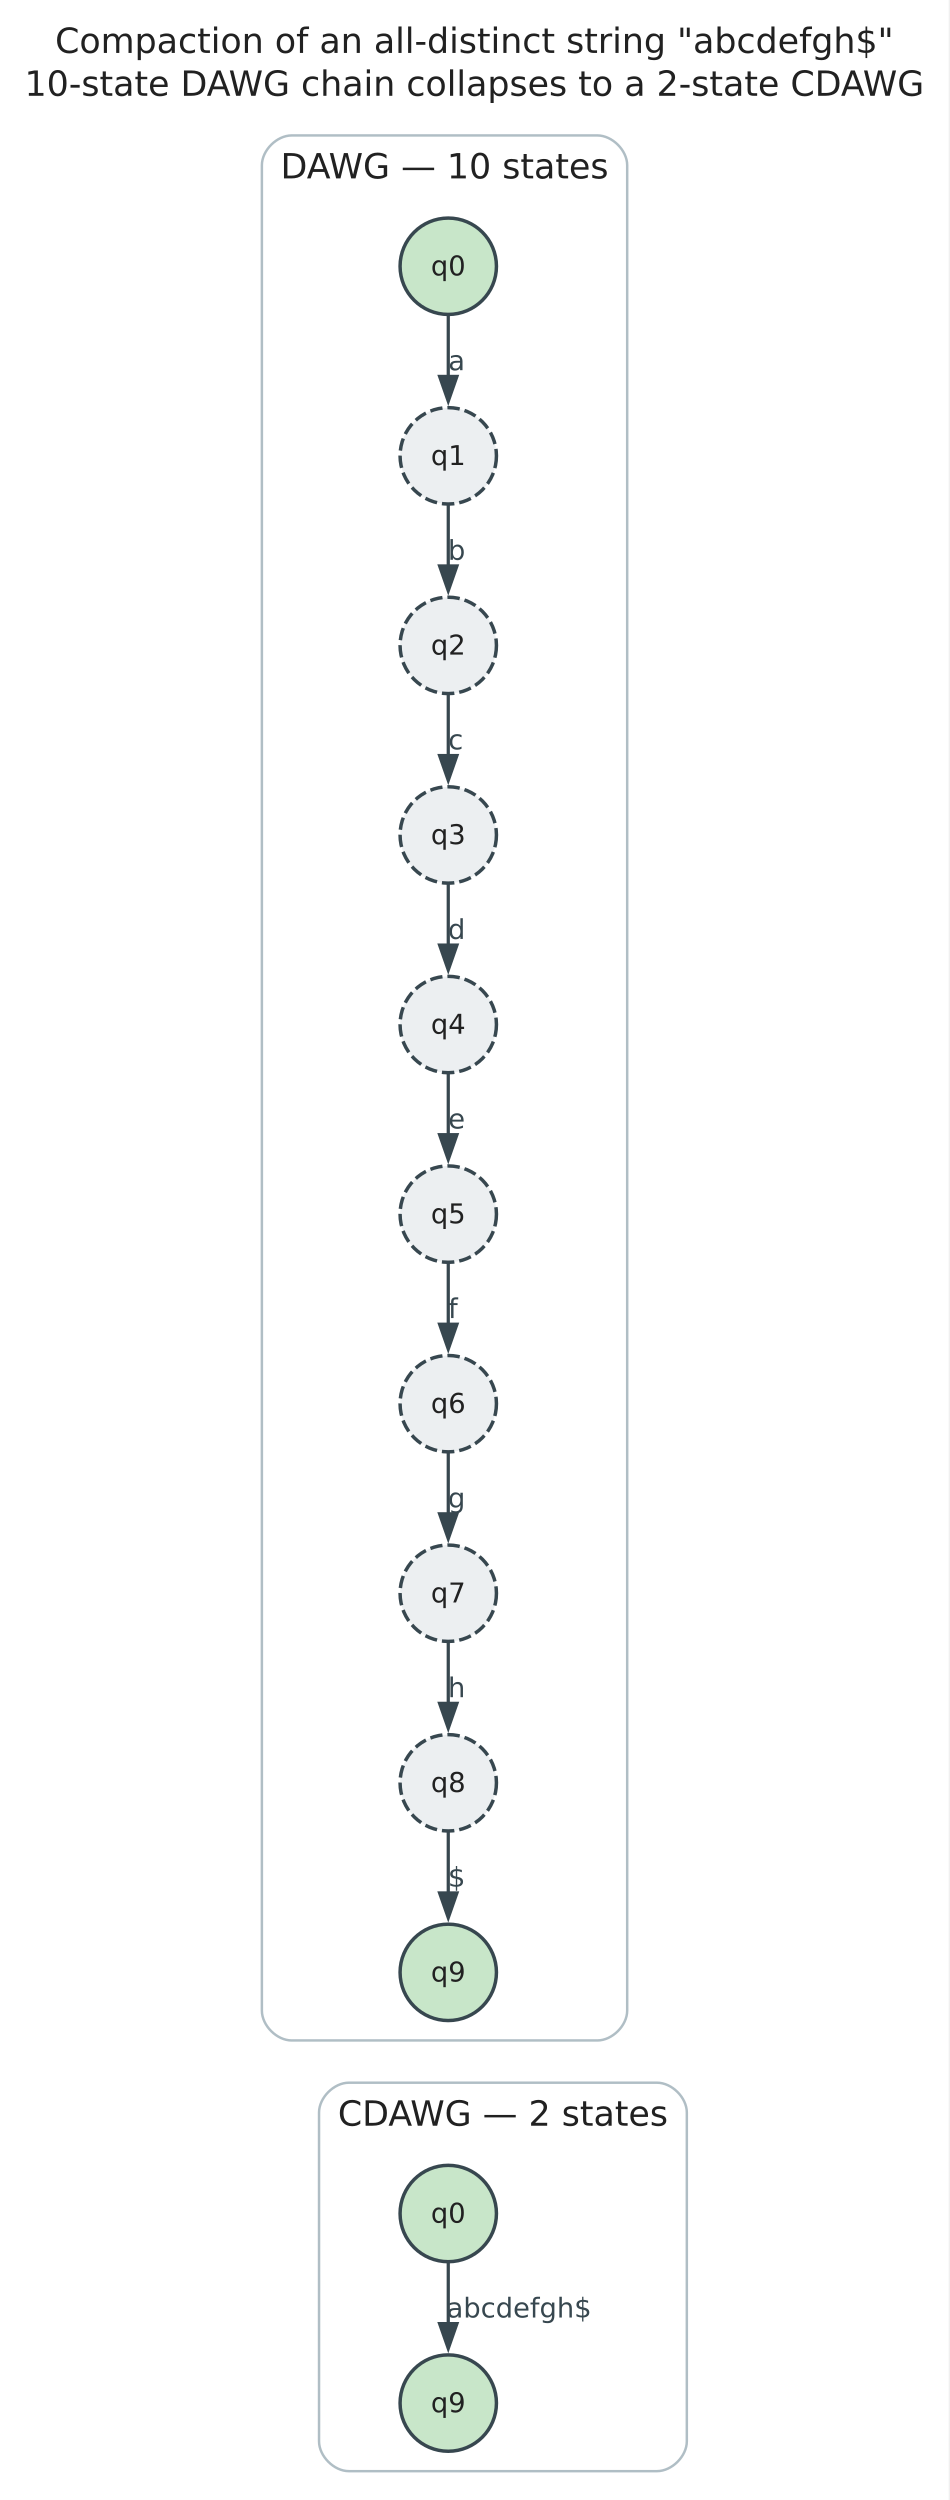
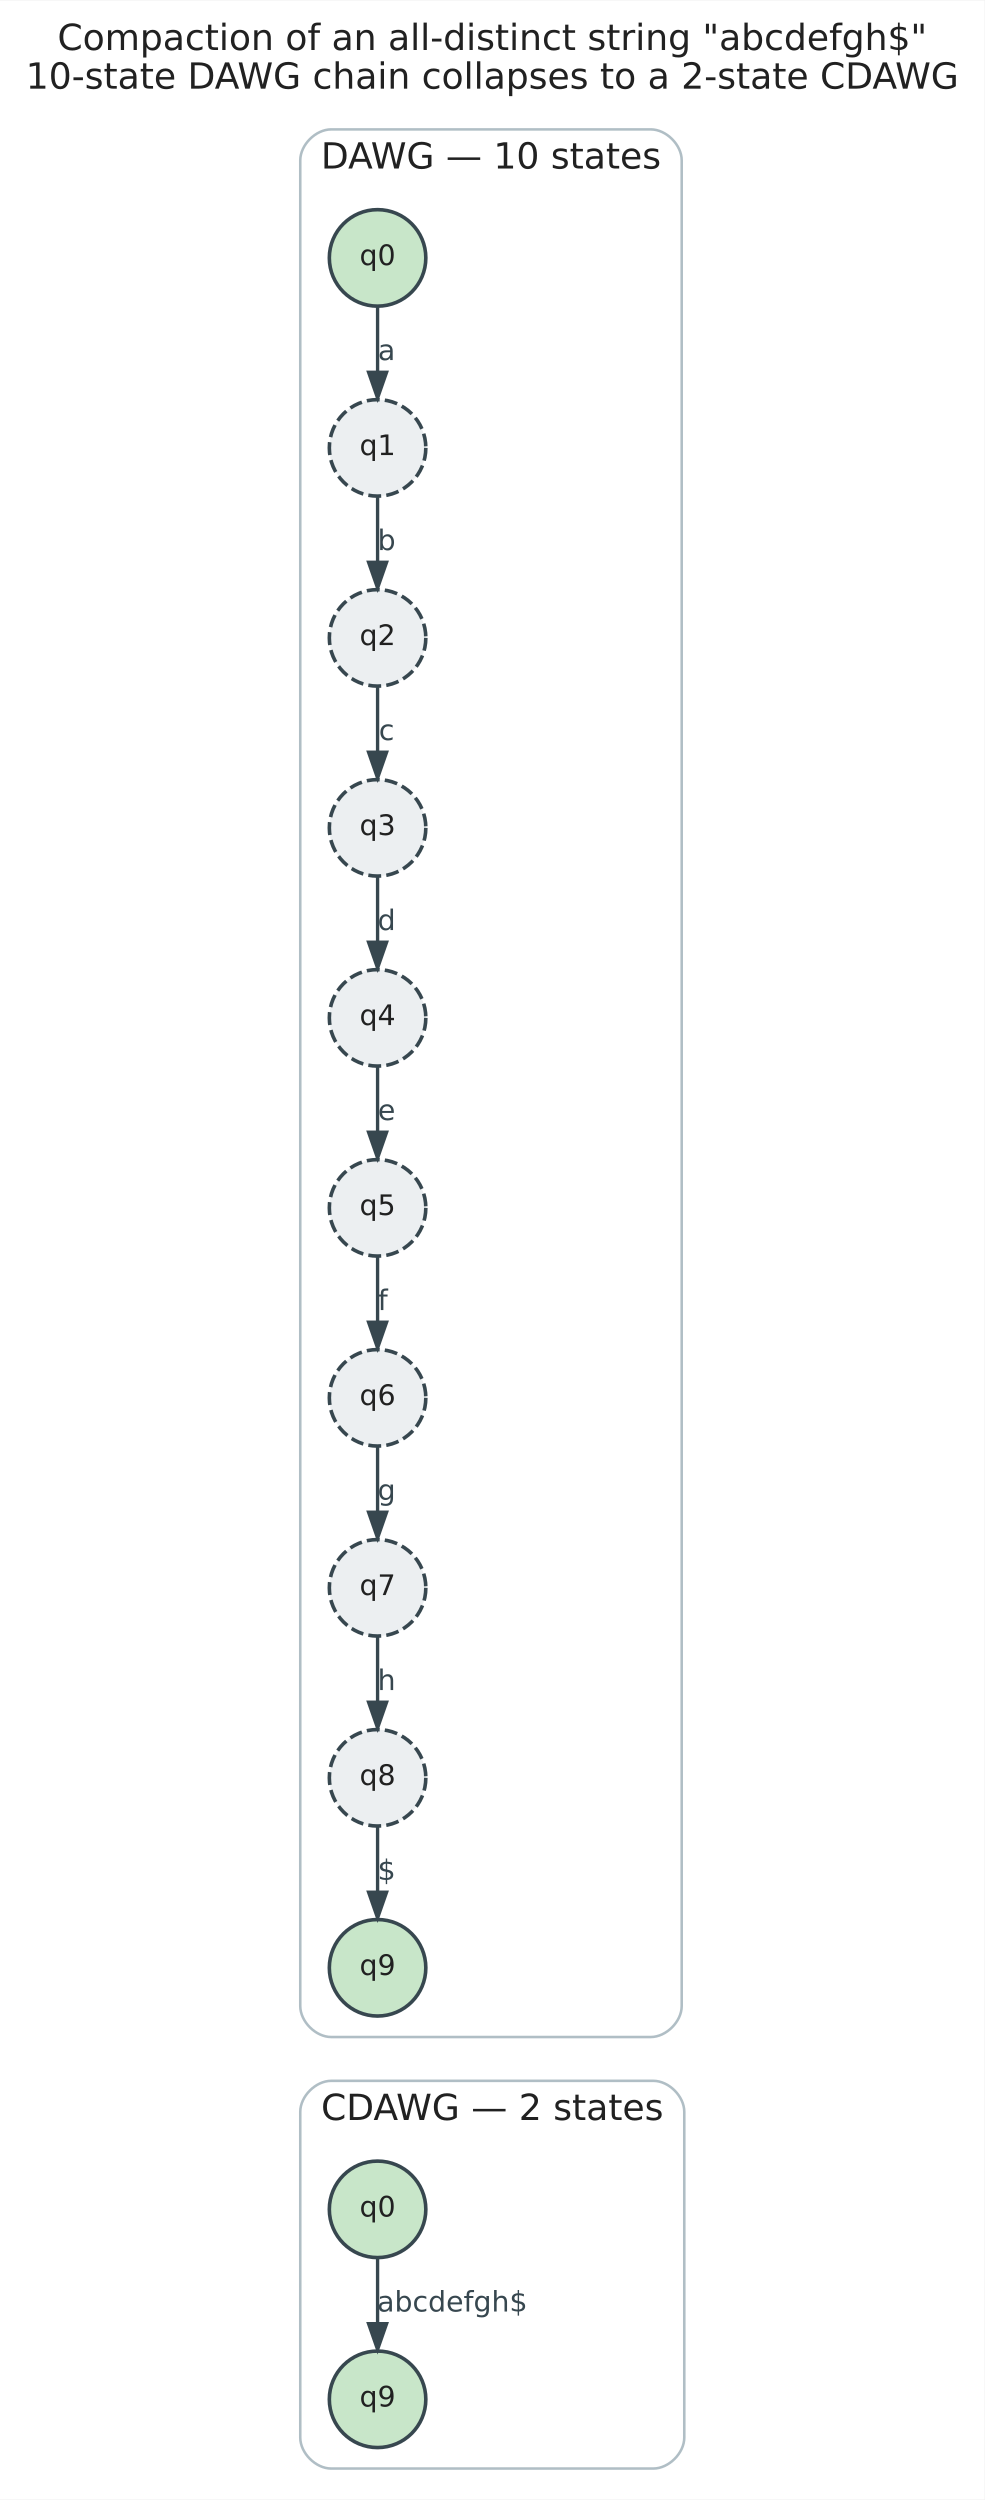
- <svg xmlns="http://www.w3.org/2000/svg" width="382pt" height="1006pt" viewBox="0.00 0.00 382.00 1006.00">
-   <g id="graph0" class="graph" transform="scale(1 1) rotate(0) translate(4 1002.39)">
-     <polygon fill="#ffffff" stroke="none" points="-4,4 -4,-1002.39 377.75,-1002.39 377.75,4 -4,4" />
-     <text xml:space="preserve" text-anchor="middle" x="186.88" y="-981.09" font-family="DejaVu Sans" font-size="14.00" fill="#212121">Compaction of an all-distinct string "abcdefgh$"</text>
-     <text xml:space="preserve" text-anchor="middle" x="186.88" y="-963.84" font-family="DejaVu Sans" font-size="14.00" fill="#212121">10-state DAWG chain collapses to a 2-state CDAWG</text>
+ <svg xmlns="http://www.w3.org/2000/svg" width="382pt" height="970pt" viewBox="0.00 0.00 382.00 969.59">
+   <g id="graph0" class="graph" transform="scale(1 1) rotate(0) translate(4 965.59)">
+     <polygon fill="#ffffff" stroke="transparent" points="-4,4 -4,-965.59 378,-965.59 378,4 -4,4" />
+     <text text-anchor="middle" x="187" y="-946.39" font-family="DejaVu Sans" font-size="14.00" fill="#212121">Compaction of an all-distinct string "abcdefgh$"</text>
+     <text text-anchor="middle" x="187" y="-931.39" font-family="DejaVu Sans" font-size="14.00" fill="#212121">10-state DAWG chain collapses to a 2-state CDAWG</text>
    <g id="clust1" class="cluster">
-       <path fill="#ffffff" stroke="#b0bec5" d="M113.38,-181.31C113.38,-181.31 236.38,-181.31 236.38,-181.31 242.38,-181.31 248.38,-187.31 248.38,-193.31 248.38,-193.31 248.38,-935.89 248.38,-935.89 248.38,-941.89 242.38,-947.89 236.38,-947.89 236.38,-947.89 113.38,-947.89 113.38,-947.89 107.38,-947.89 101.38,-941.89 101.38,-935.89 101.38,-935.89 101.38,-193.31 101.38,-193.31 101.38,-187.31 107.38,-181.31 113.38,-181.31" />
-       <text xml:space="preserve" text-anchor="middle" x="174.88" y="-930.59" font-family="DejaVu Sans" font-size="14.00" fill="#212121">DAWG — 10 states</text>
+       <path fill="#ffffff" stroke="#b0bec5" d="M124.5,-175.43C124.5,-175.43 248.5,-175.43 248.5,-175.43 254.5,-175.43 260.5,-181.43 260.5,-187.43 260.5,-187.43 260.5,-903.59 260.5,-903.59 260.5,-909.59 254.5,-915.59 248.5,-915.59 248.5,-915.59 124.5,-915.59 124.5,-915.59 118.5,-915.59 112.5,-909.59 112.5,-903.59 112.5,-903.59 112.5,-187.43 112.5,-187.43 112.5,-181.43 118.5,-175.43 124.5,-175.43" />
+       <text text-anchor="middle" x="186.5" y="-900.39" font-family="DejaVu Sans" font-size="14.00" fill="#212121">DAWG — 10 states</text>
    </g>
    <g id="clust2" class="cluster">
-       <path fill="#ffffff" stroke="#b0bec5" d="M136.38,-8C136.38,-8 260.38,-8 260.38,-8 266.38,-8 272.38,-14 272.38,-20 272.38,-20 272.38,-152.31 272.38,-152.31 272.38,-158.31 266.38,-164.31 260.38,-164.31 260.38,-164.31 136.38,-164.31 136.38,-164.31 130.38,-164.31 124.38,-158.31 124.38,-152.31 124.38,-152.31 124.38,-20 124.38,-20 124.38,-14 130.38,-8 136.38,-8" />
-       <text xml:space="preserve" text-anchor="middle" x="198.38" y="-147.01" font-family="DejaVu Sans" font-size="14.00" fill="#212121">CDAWG — 2 states</text>
+       <path fill="#ffffff" stroke="#b0bec5" d="M124.5,-8C124.5,-8 249.5,-8 249.5,-8 255.5,-8 261.5,-14 261.5,-20 261.5,-20 261.5,-146.43 261.5,-146.43 261.5,-152.43 255.5,-158.43 249.5,-158.43 249.5,-158.43 124.5,-158.43 124.5,-158.43 118.5,-158.43 112.5,-152.43 112.5,-146.43 112.5,-146.43 112.5,-20 112.5,-20 112.5,-14 118.5,-8 124.5,-8" />
+       <text text-anchor="middle" x="187" y="-143.23" font-family="DejaVu Sans" font-size="14.00" fill="#212121">CDAWG — 2 states</text>
    </g>
    <g id="node1" class="node">
-       <ellipse fill="#c8e6c9" stroke="#37474f" stroke-width="1.4" cx="176.38" cy="-895.25" rx="19.39" ry="19.39" />
-       <text xml:space="preserve" text-anchor="middle" x="176.38" y="-891.55" font-family="DejaVu Sans" font-size="11.00" fill="#212121">q0</text>
+       <ellipse fill="#c8e6c9" stroke="#37474f" stroke-width="1.4" cx="142.5" cy="-865.73" rx="18.72" ry="18.72" />
+       <text text-anchor="middle" x="142.5" y="-862.93" font-family="DejaVu Sans" font-size="11.00" fill="#212121">q0</text>
    </g>
    <g id="node2" class="node">
-       <ellipse fill="#eceff1" stroke="#37474f" stroke-width="1.4" stroke-dasharray="5,2" cx="176.38" cy="-818.96" rx="19.39" ry="19.39" />
-       <text xml:space="preserve" text-anchor="middle" x="176.38" y="-815.26" font-family="DejaVu Sans" font-size="11.00" fill="#212121">q1</text>
+       <ellipse fill="#eceff1" stroke="#37474f" stroke-width="1.4" stroke-dasharray="5,2" cx="142.5" cy="-792.02" rx="18.72" ry="18.72" />
+       <text text-anchor="middle" x="142.5" y="-789.22" font-family="DejaVu Sans" font-size="11.00" fill="#212121">q1</text>
    </g>
    <g id="edge1" class="edge">
-       <path fill="none" stroke="#37474f" stroke-width="1.3" d="M176.38,-875.5C176.38,-867.99 176.38,-859.14 176.38,-850.74" />
-       <polygon fill="#37474f" stroke="#37474f" stroke-width="1.3" points="179.88,-850.93 176.38,-840.93 172.88,-850.93 179.88,-850.93" />
-       <text xml:space="preserve" text-anchor="middle" x="179.75" y="-853.41" font-family="DejaVu Sans" font-size="11.00" fill="#37474f">a</text>
+       <path fill="none" stroke="#37474f" stroke-width="1.3" d="M142.5,-846.64C142.5,-839.05 142.5,-830.05 142.5,-821.6" />
+       <polygon fill="#37474f" stroke="#37474f" stroke-width="1.3" points="146,-821.36 142.5,-811.36 139,-821.36 146,-821.36" />
+       <text text-anchor="middle" x="146" y="-826.08" font-family="DejaVu Sans" font-size="11.00" fill="#37474f">a</text>
    </g>
    <g id="node3" class="node">
-       <ellipse fill="#eceff1" stroke="#37474f" stroke-width="1.4" stroke-dasharray="5,2" cx="176.38" cy="-742.68" rx="19.39" ry="19.39" />
-       <text xml:space="preserve" text-anchor="middle" x="176.38" y="-738.98" font-family="DejaVu Sans" font-size="11.00" fill="#212121">q2</text>
+       <ellipse fill="#eceff1" stroke="#37474f" stroke-width="1.4" stroke-dasharray="5,2" cx="142.5" cy="-718.3" rx="18.72" ry="18.72" />
+       <text text-anchor="middle" x="142.5" y="-715.5" font-family="DejaVu Sans" font-size="11.00" fill="#212121">q2</text>
    </g>
    <g id="edge2" class="edge">
-       <path fill="none" stroke="#37474f" stroke-width="1.3" d="M176.38,-799.22C176.38,-791.71 176.38,-782.86 176.38,-774.46" />
-       <polygon fill="#37474f" stroke="#37474f" stroke-width="1.3" points="179.88,-774.65 176.38,-764.65 172.88,-774.65 179.88,-774.65" />
-       <text xml:space="preserve" text-anchor="middle" x="179.75" y="-777.12" font-family="DejaVu Sans" font-size="11.00" fill="#37474f">b</text>
+       <path fill="none" stroke="#37474f" stroke-width="1.3" d="M142.5,-772.92C142.5,-765.34 142.5,-756.33 142.5,-747.89" />
+       <polygon fill="#37474f" stroke="#37474f" stroke-width="1.3" points="146,-747.64 142.5,-737.64 139,-747.64 146,-747.64" />
+       <text text-anchor="middle" x="146" y="-752.36" font-family="DejaVu Sans" font-size="11.00" fill="#37474f">b</text>
    </g>
    <g id="node4" class="node">
-       <ellipse fill="#eceff1" stroke="#37474f" stroke-width="1.4" stroke-dasharray="5,2" cx="176.38" cy="-666.4" rx="19.39" ry="19.39" />
-       <text xml:space="preserve" text-anchor="middle" x="176.38" y="-662.7" font-family="DejaVu Sans" font-size="11.00" fill="#212121">q3</text>
+       <ellipse fill="#eceff1" stroke="#37474f" stroke-width="1.4" stroke-dasharray="5,2" cx="142.5" cy="-644.59" rx="18.72" ry="18.72" />
+       <text text-anchor="middle" x="142.5" y="-641.79" font-family="DejaVu Sans" font-size="11.00" fill="#212121">q3</text>
    </g>
    <g id="edge3" class="edge">
-       <path fill="none" stroke="#37474f" stroke-width="1.3" d="M176.38,-722.94C176.38,-715.43 176.38,-706.58 176.38,-698.18" />
-       <polygon fill="#37474f" stroke="#37474f" stroke-width="1.3" points="179.88,-698.36 176.38,-688.36 172.88,-698.36 179.88,-698.36" />
-       <text xml:space="preserve" text-anchor="middle" x="179.38" y="-700.84" font-family="DejaVu Sans" font-size="11.00" fill="#37474f">c</text>
+       <path fill="none" stroke="#37474f" stroke-width="1.3" d="M142.5,-699.2C142.5,-691.62 142.5,-682.61 142.5,-674.17" />
+       <polygon fill="#37474f" stroke="#37474f" stroke-width="1.3" points="146,-673.93 142.5,-663.93 139,-673.93 146,-673.93" />
+       <text text-anchor="middle" x="146" y="-678.64" font-family="DejaVu Sans" font-size="11.00" fill="#37474f">c</text>
    </g>
    <g id="node5" class="node">
-       <ellipse fill="#eceff1" stroke="#37474f" stroke-width="1.4" stroke-dasharray="5,2" cx="176.38" cy="-590.12" rx="19.39" ry="19.39" />
-       <text xml:space="preserve" text-anchor="middle" x="176.38" y="-586.42" font-family="DejaVu Sans" font-size="11.00" fill="#212121">q4</text>
+       <ellipse fill="#eceff1" stroke="#37474f" stroke-width="1.4" stroke-dasharray="5,2" cx="142.5" cy="-570.87" rx="18.72" ry="18.72" />
+       <text text-anchor="middle" x="142.5" y="-568.07" font-family="DejaVu Sans" font-size="11.00" fill="#212121">q4</text>
    </g>
    <g id="edge4" class="edge">
-       <path fill="none" stroke="#37474f" stroke-width="1.3" d="M176.38,-646.65C176.38,-639.15 176.38,-630.3 176.38,-621.9" />
-       <polygon fill="#37474f" stroke="#37474f" stroke-width="1.3" points="179.88,-622.08 176.38,-612.08 172.88,-622.08 179.88,-622.08" />
-       <text xml:space="preserve" text-anchor="middle" x="179.75" y="-624.56" font-family="DejaVu Sans" font-size="11.00" fill="#37474f">d</text>
+       <path fill="none" stroke="#37474f" stroke-width="1.3" d="M142.5,-625.49C142.5,-617.9 142.5,-608.9 142.5,-600.46" />
+       <polygon fill="#37474f" stroke="#37474f" stroke-width="1.3" points="146,-600.21 142.5,-590.21 139,-600.21 146,-600.21" />
+       <text text-anchor="middle" x="146" y="-604.93" font-family="DejaVu Sans" font-size="11.00" fill="#37474f">d</text>
    </g>
    <g id="node6" class="node">
-       <ellipse fill="#eceff1" stroke="#37474f" stroke-width="1.4" stroke-dasharray="5,2" cx="176.38" cy="-513.83" rx="19.39" ry="19.39" />
-       <text xml:space="preserve" text-anchor="middle" x="176.38" y="-510.13" font-family="DejaVu Sans" font-size="11.00" fill="#212121">q5</text>
+       <ellipse fill="#eceff1" stroke="#37474f" stroke-width="1.4" stroke-dasharray="5,2" cx="142.5" cy="-497.15" rx="18.72" ry="18.72" />
+       <text text-anchor="middle" x="142.5" y="-494.35" font-family="DejaVu Sans" font-size="11.00" fill="#212121">q5</text>
    </g>
    <g id="edge5" class="edge">
-       <path fill="none" stroke="#37474f" stroke-width="1.3" d="M176.38,-570.37C176.38,-562.86 176.38,-554.01 176.38,-545.61" />
-       <polygon fill="#37474f" stroke="#37474f" stroke-width="1.3" points="179.88,-545.8 176.38,-535.8 172.88,-545.8 179.88,-545.8" />
-       <text xml:space="preserve" text-anchor="middle" x="179.75" y="-548.28" font-family="DejaVu Sans" font-size="11.00" fill="#37474f">e</text>
+       <path fill="none" stroke="#37474f" stroke-width="1.3" d="M142.5,-551.77C142.5,-544.19 142.5,-535.18 142.5,-526.74" />
+       <polygon fill="#37474f" stroke="#37474f" stroke-width="1.3" points="146,-526.49 142.5,-516.49 139,-526.49 146,-526.49" />
+       <text text-anchor="middle" x="146" y="-531.21" font-family="DejaVu Sans" font-size="11.00" fill="#37474f">e</text>
    </g>
    <g id="node7" class="node">
-       <ellipse fill="#eceff1" stroke="#37474f" stroke-width="1.4" stroke-dasharray="5,2" cx="176.38" cy="-437.55" rx="19.39" ry="19.39" />
-       <text xml:space="preserve" text-anchor="middle" x="176.38" y="-433.85" font-family="DejaVu Sans" font-size="11.00" fill="#212121">q6</text>
+       <ellipse fill="#eceff1" stroke="#37474f" stroke-width="1.4" stroke-dasharray="5,2" cx="142.5" cy="-423.44" rx="18.72" ry="18.72" />
+       <text text-anchor="middle" x="142.5" y="-420.64" font-family="DejaVu Sans" font-size="11.00" fill="#212121">q6</text>
    </g>
    <g id="edge6" class="edge">
-       <path fill="none" stroke="#37474f" stroke-width="1.3" d="M176.38,-494.09C176.38,-486.58 176.38,-477.73 176.38,-469.33" />
-       <polygon fill="#37474f" stroke="#37474f" stroke-width="1.3" points="179.88,-469.52 176.38,-459.52 172.88,-469.52 179.88,-469.52" />
-       <text xml:space="preserve" text-anchor="middle" x="178.25" y="-471.99" font-family="DejaVu Sans" font-size="11.00" fill="#37474f">f</text>
+       <path fill="none" stroke="#37474f" stroke-width="1.3" d="M142.5,-478.06C142.5,-470.47 142.5,-461.47 142.5,-453.02" />
+       <polygon fill="#37474f" stroke="#37474f" stroke-width="1.3" points="146,-452.78 142.5,-442.78 139,-452.78 146,-452.78" />
+       <text text-anchor="middle" x="144.5" y="-457.5" font-family="DejaVu Sans" font-size="11.00" fill="#37474f">f</text>
    </g>
    <g id="node8" class="node">
-       <ellipse fill="#eceff1" stroke="#37474f" stroke-width="1.4" stroke-dasharray="5,2" cx="176.38" cy="-361.27" rx="19.39" ry="19.39" />
-       <text xml:space="preserve" text-anchor="middle" x="176.38" y="-357.57" font-family="DejaVu Sans" font-size="11.00" fill="#212121">q7</text>
+       <ellipse fill="#eceff1" stroke="#37474f" stroke-width="1.4" stroke-dasharray="5,2" cx="142.5" cy="-349.72" rx="18.72" ry="18.72" />
+       <text text-anchor="middle" x="142.5" y="-346.92" font-family="DejaVu Sans" font-size="11.00" fill="#212121">q7</text>
    </g>
    <g id="edge7" class="edge">
-       <path fill="none" stroke="#37474f" stroke-width="1.3" d="M176.38,-417.81C176.38,-410.3 176.38,-401.45 176.38,-393.05" />
-       <polygon fill="#37474f" stroke="#37474f" stroke-width="1.3" points="179.88,-393.23 176.38,-383.23 172.88,-393.23 179.88,-393.23" />
-       <text xml:space="preserve" text-anchor="middle" x="179.75" y="-395.71" font-family="DejaVu Sans" font-size="11.00" fill="#37474f">g</text>
+       <path fill="none" stroke="#37474f" stroke-width="1.3" d="M142.5,-404.34C142.5,-396.76 142.5,-387.75 142.5,-379.31" />
+       <polygon fill="#37474f" stroke="#37474f" stroke-width="1.3" points="146,-379.06 142.5,-369.06 139,-379.06 146,-379.06" />
+       <text text-anchor="middle" x="146" y="-383.78" font-family="DejaVu Sans" font-size="11.00" fill="#37474f">g</text>
    </g>
    <g id="node9" class="node">
-       <ellipse fill="#eceff1" stroke="#37474f" stroke-width="1.4" stroke-dasharray="5,2" cx="176.38" cy="-284.99" rx="19.39" ry="19.39" />
-       <text xml:space="preserve" text-anchor="middle" x="176.38" y="-281.29" font-family="DejaVu Sans" font-size="11.00" fill="#212121">q8</text>
+       <ellipse fill="#eceff1" stroke="#37474f" stroke-width="1.4" stroke-dasharray="5,2" cx="142.5" cy="-276.01" rx="18.72" ry="18.72" />
+       <text text-anchor="middle" x="142.5" y="-273.21" font-family="DejaVu Sans" font-size="11.00" fill="#212121">q8</text>
    </g>
    <g id="edge8" class="edge">
-       <path fill="none" stroke="#37474f" stroke-width="1.3" d="M176.38,-341.53C176.38,-334.02 176.38,-325.17 176.38,-316.77" />
-       <polygon fill="#37474f" stroke="#37474f" stroke-width="1.3" points="179.88,-316.95 176.38,-306.95 172.88,-316.95 179.88,-316.95" />
-       <text xml:space="preserve" text-anchor="middle" x="179.75" y="-319.43" font-family="DejaVu Sans" font-size="11.00" fill="#37474f">h</text>
+       <path fill="none" stroke="#37474f" stroke-width="1.3" d="M142.5,-330.63C142.5,-323.04 142.5,-314.03 142.5,-305.59" />
+       <polygon fill="#37474f" stroke="#37474f" stroke-width="1.3" points="146,-305.35 142.5,-295.35 139,-305.35 146,-305.35" />
+       <text text-anchor="middle" x="146" y="-310.06" font-family="DejaVu Sans" font-size="11.00" fill="#37474f">h</text>
    </g>
    <g id="node10" class="node">
-       <ellipse fill="#c8e6c9" stroke="#37474f" stroke-width="1.4" cx="176.38" cy="-208.71" rx="19.39" ry="19.39" />
-       <text xml:space="preserve" text-anchor="middle" x="176.38" y="-205.01" font-family="DejaVu Sans" font-size="11.00" fill="#212121">q9</text>
+       <ellipse fill="#c8e6c9" stroke="#37474f" stroke-width="1.4" cx="142.5" cy="-202.29" rx="18.72" ry="18.72" />
+       <text text-anchor="middle" x="142.5" y="-199.49" font-family="DejaVu Sans" font-size="11.00" fill="#212121">q9</text>
    </g>
    <g id="edge9" class="edge">
-       <path fill="none" stroke="#37474f" stroke-width="1.3" d="M176.38,-265.24C176.38,-257.74 176.38,-248.89 176.38,-240.48" />
-       <polygon fill="#37474f" stroke="#37474f" stroke-width="1.3" points="179.88,-240.67 176.38,-230.67 172.88,-240.67 179.88,-240.67" />
-       <text xml:space="preserve" text-anchor="middle" x="179.75" y="-243.15" font-family="DejaVu Sans" font-size="11.00" fill="#37474f">$</text>
+       <path fill="none" stroke="#37474f" stroke-width="1.3" d="M142.5,-256.91C142.5,-249.32 142.5,-240.32 142.5,-231.88" />
+       <polygon fill="#37474f" stroke="#37474f" stroke-width="1.3" points="146,-231.63 142.5,-221.63 139,-231.63 146,-231.63" />
+       <text text-anchor="middle" x="146" y="-236.35" font-family="DejaVu Sans" font-size="11.00" fill="#37474f">$</text>
    </g>
    <g id="node11" class="node">
-       <ellipse fill="#c8e6c9" stroke="#37474f" stroke-width="1.4" cx="176.38" cy="-111.67" rx="19.39" ry="19.39" />
-       <text xml:space="preserve" text-anchor="middle" x="176.38" y="-107.97" font-family="DejaVu Sans" font-size="11.00" fill="#212121">q0</text>
+       <ellipse fill="#c8e6c9" stroke="#37474f" stroke-width="1.4" cx="142.5" cy="-108.57" rx="18.72" ry="18.72" />
+       <text text-anchor="middle" x="142.5" y="-105.77" font-family="DejaVu Sans" font-size="11.00" fill="#212121">q0</text>
    </g>
    <g id="node12" class="node">
-       <ellipse fill="#c8e6c9" stroke="#37474f" stroke-width="1.4" cx="176.38" cy="-35.39" rx="19.39" ry="19.39" />
-       <text xml:space="preserve" text-anchor="middle" x="176.38" y="-31.69" font-family="DejaVu Sans" font-size="11.00" fill="#212121">q9</text>
+       <ellipse fill="#c8e6c9" stroke="#37474f" stroke-width="1.4" cx="142.5" cy="-34.86" rx="18.72" ry="18.72" />
+       <text text-anchor="middle" x="142.5" y="-32.06" font-family="DejaVu Sans" font-size="11.00" fill="#212121">q9</text>
    </g>
    <g id="edge10" class="edge">
-       <path fill="none" stroke="#37474f" stroke-width="1.3" d="M176.38,-91.93C176.38,-84.42 176.38,-75.57 176.38,-67.17" />
-       <polygon fill="#37474f" stroke="#37474f" stroke-width="1.3" points="179.88,-67.36 176.38,-57.36 172.88,-67.36 179.88,-67.36" />
-       <text xml:space="preserve" text-anchor="middle" x="204.88" y="-69.83" font-family="DejaVu Sans" font-size="11.00" fill="#37474f">abcdefgh$</text>
+       <path fill="none" stroke="#37474f" stroke-width="1.3" d="M142.5,-89.48C142.5,-81.89 142.5,-72.89 142.5,-64.44" />
+       <polygon fill="#37474f" stroke="#37474f" stroke-width="1.3" points="146,-64.2 142.5,-54.2 139,-64.2 146,-64.2" />
+       <text text-anchor="middle" x="171.5" y="-68.92" font-family="DejaVu Sans" font-size="11.00" fill="#37474f">abcdefgh$</text>
    </g>
  </g>
</svg>
